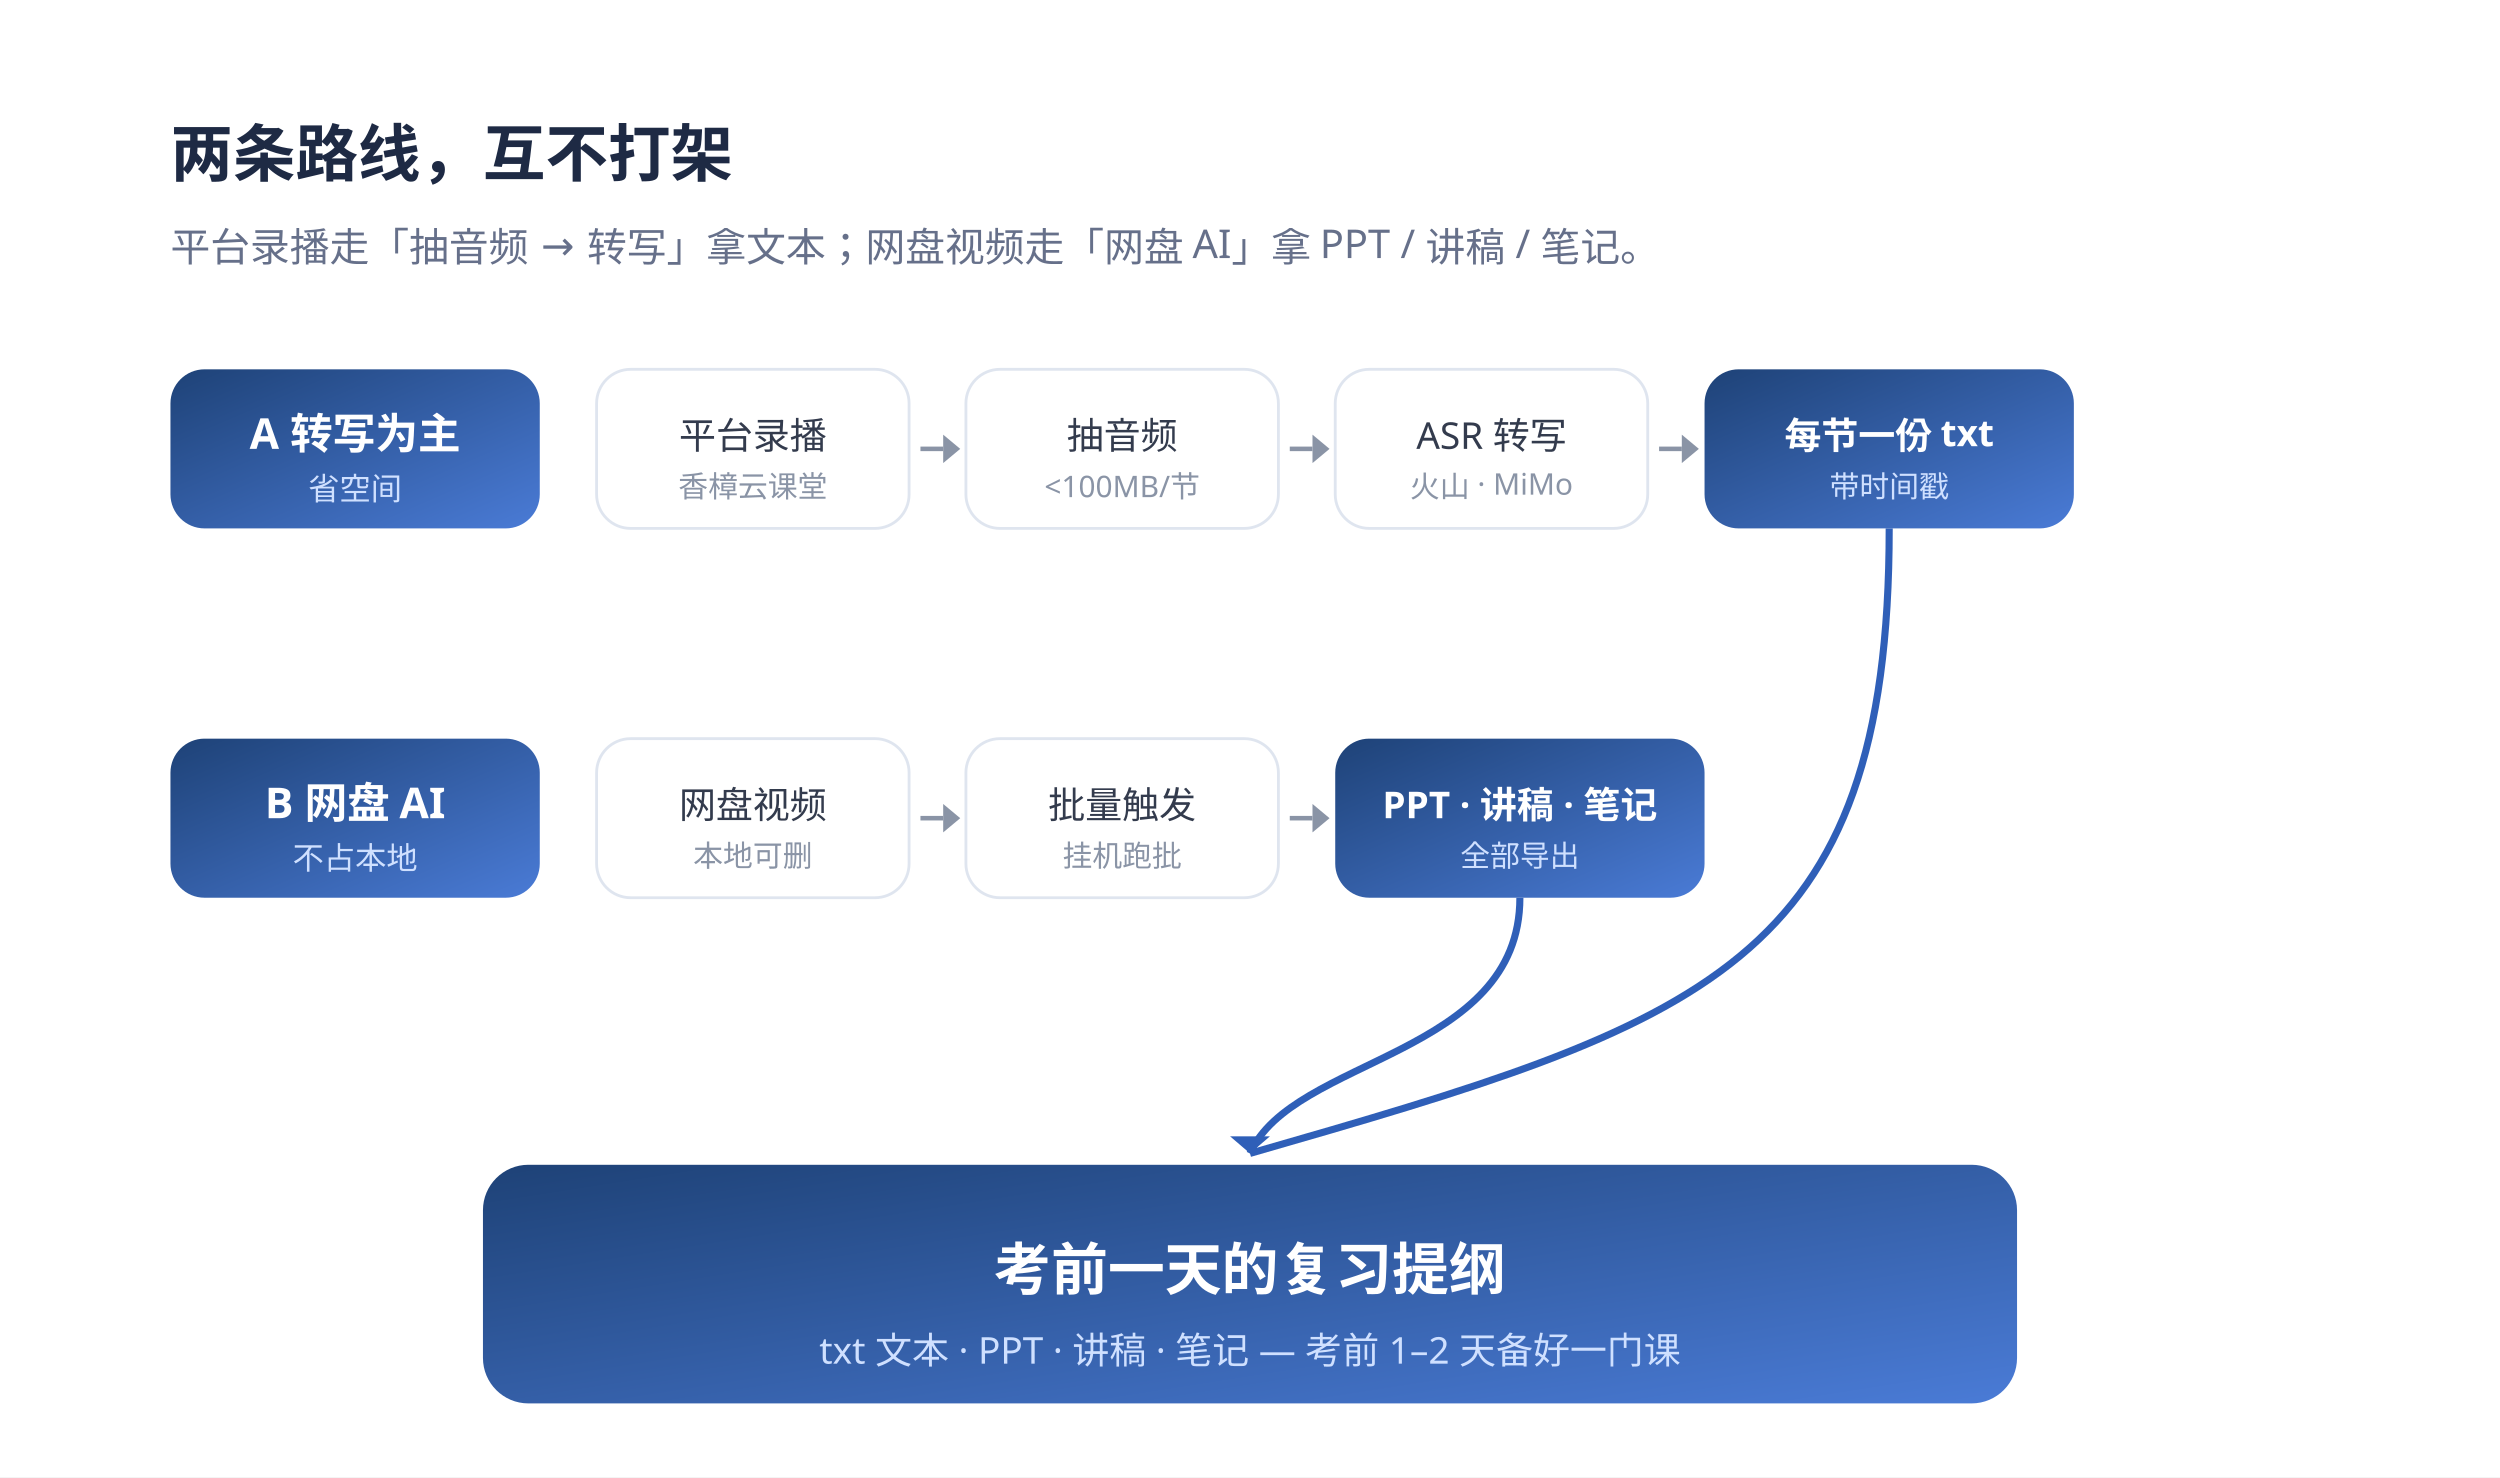
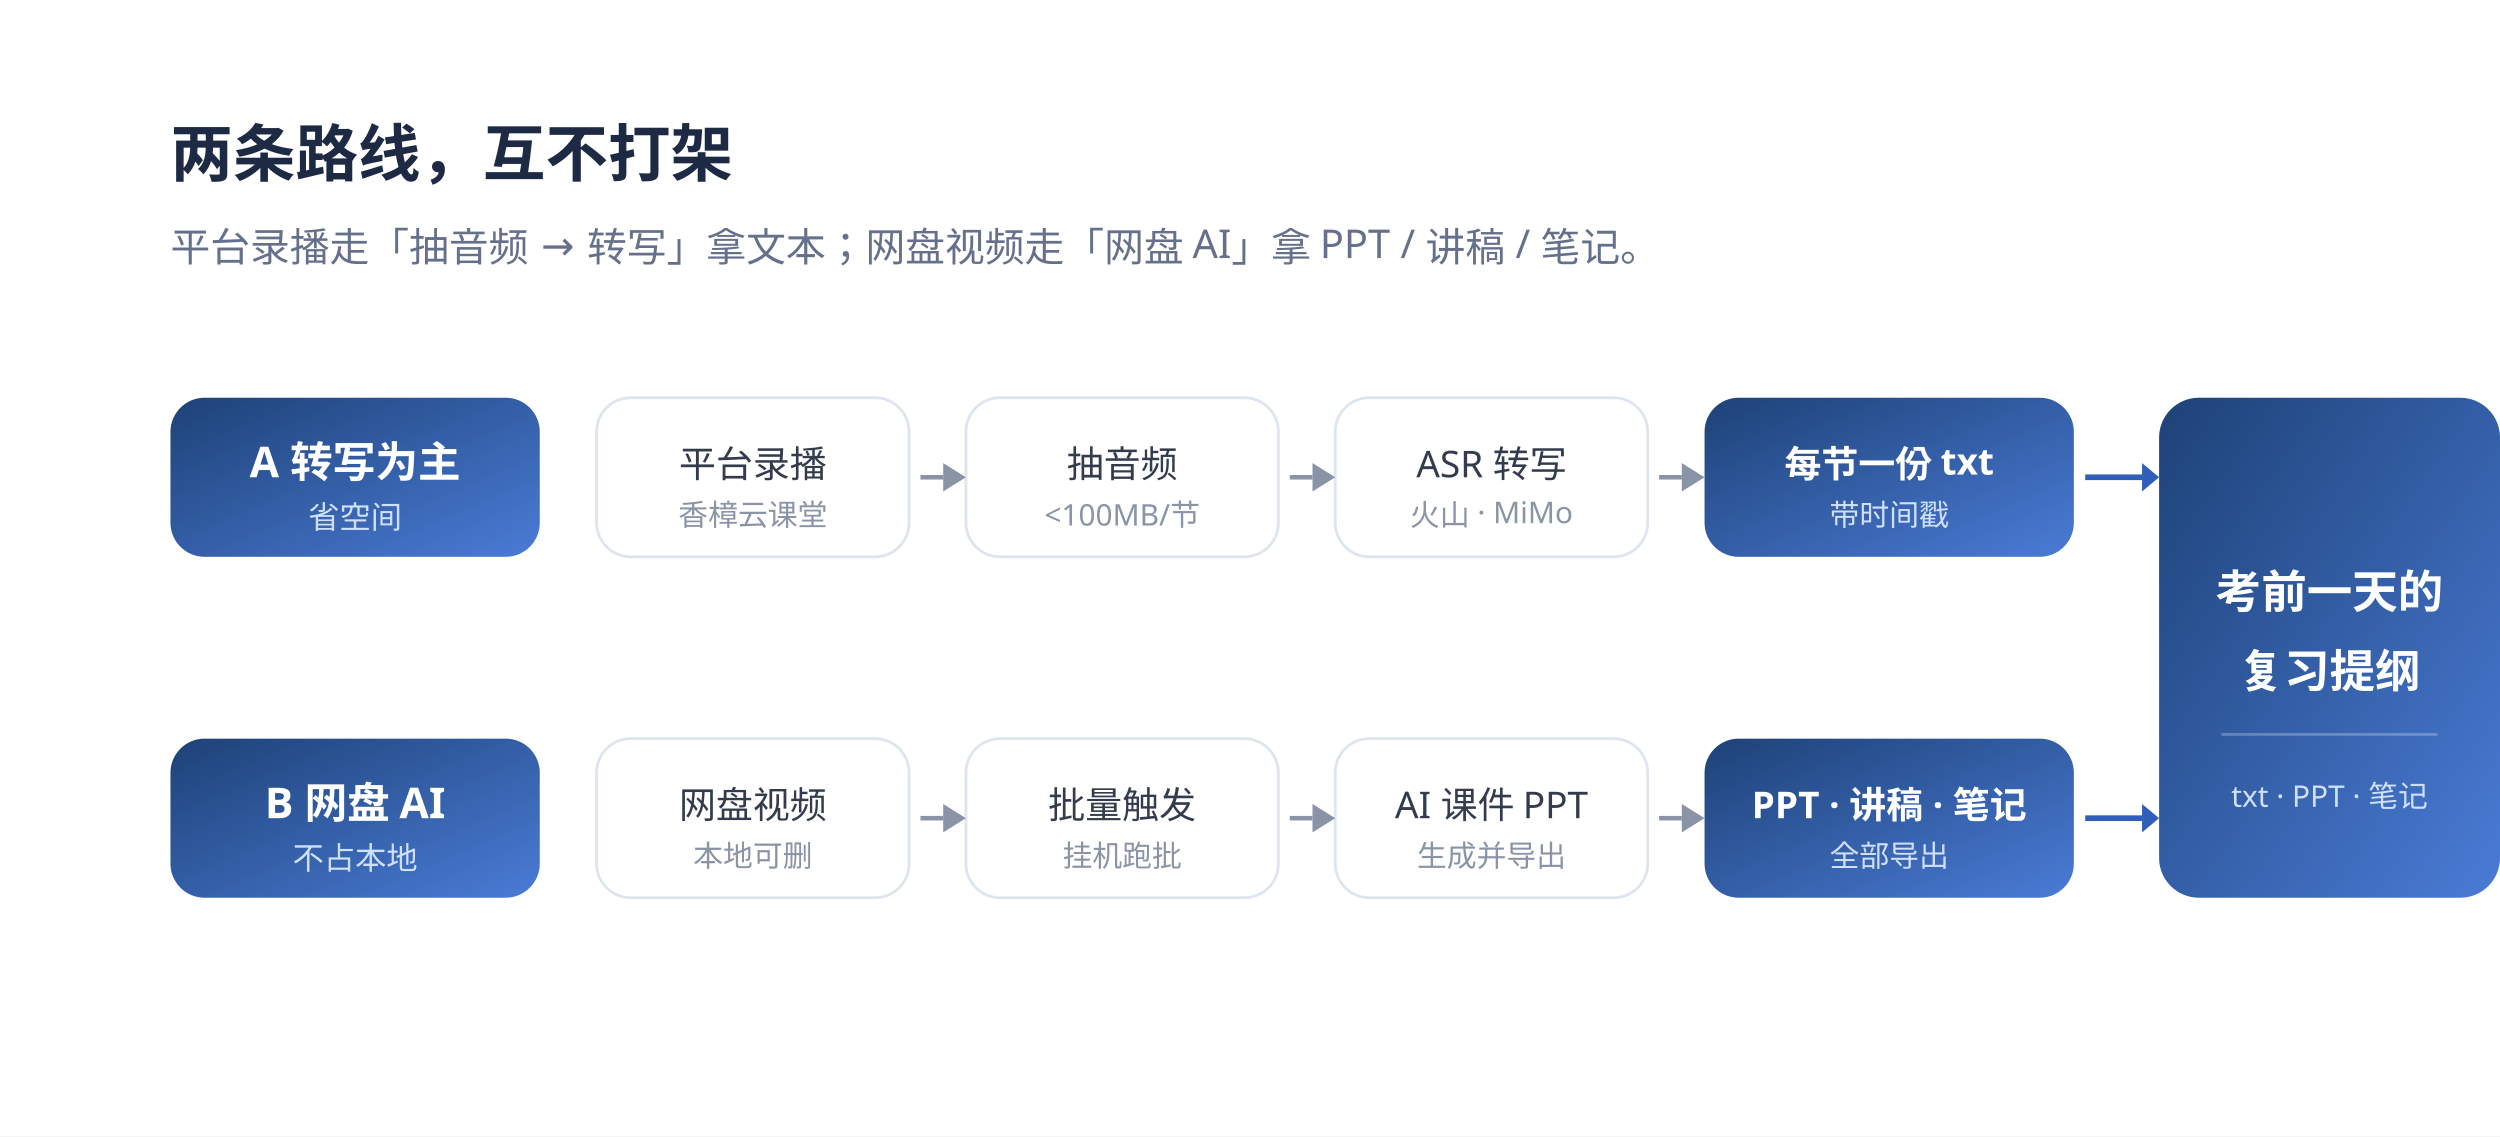
- <svg xmlns="http://www.w3.org/2000/svg" width="880" height="520" viewBox="0 0 880 520" font-family="PingFang SC, Microsoft YaHei, sans-serif">
+ <svg xmlns="http://www.w3.org/2000/svg" width="880" height="400" viewBox="0 0 880 400" font-family="PingFang SC, Microsoft YaHei, sans-serif">
  <defs>
    <linearGradient id="accent" x1="0" y1="0" x2="1" y2="1">
      <stop offset="0" stop-color="#1e4277" />
      <stop offset="1" stop-color="#4a7bd6" />
    </linearGradient>
  </defs>
-   <rect width="880" height="520" fill="#ffffff" />
+   <rect width="880" height="400" fill="#ffffff" />
  <text x="60" y="62" font-size="22" font-weight="700" fill="#1e2a44">两条路线，互不打架</text>
  <text x="60" y="92" font-size="14" fill="#66708a">平台录播走「抽音频 → 转写」拿文本；网盘视频走「网盘 AI」拿 PPT / 讲稿 / 笔记。</text>
-   <rect x="60" y="130" width="130" height="56" rx="12" fill="url(#accent)" />
-   <text x="125" y="158" font-size="15" font-weight="700" fill="#ffffff" text-anchor="middle">A 转写为主</text>
-   <text x="125" y="176" font-size="11" fill="#cfe0ff" text-anchor="middle">省空间</text>
+   <rect x="60" y="140" width="130" height="56" rx="12" fill="url(#accent)" />
+   <text x="125" y="168" font-size="15" font-weight="700" fill="#ffffff" text-anchor="middle">A 转写为主</text>
+   <text x="125" y="186" font-size="11" fill="#cfe0ff" text-anchor="middle">省空间</text>
  <g font-size="13" fill="#333b4d">
-     <rect x="210" y="130" width="110" height="56" rx="12" fill="#ffffff" stroke="#dfe5ef" />
-     <text x="265" y="158" text-anchor="middle">平台录播</text>
-     <text x="265" y="175" font-size="10.5" fill="#8a94a6" text-anchor="middle">香樟云课堂</text>
-     <rect x="340" y="130" width="110" height="56" rx="12" fill="#ffffff" stroke="#dfe5ef" />
-     <text x="395" y="158" text-anchor="middle">抽音频</text>
-     <text x="395" y="175" font-size="10.5" fill="#8a94a6" text-anchor="middle">&lt;100MB/节</text>
-     <rect x="470" y="130" width="110" height="56" rx="12" fill="#ffffff" stroke="#dfe5ef" />
-     <text x="525" y="158" text-anchor="middle">ASR 转写</text>
-     <text x="525" y="175" font-size="10.5" fill="#8a94a6" text-anchor="middle">火山 · MiMo</text>
+     <rect x="210" y="140" width="110" height="56" rx="12" fill="#ffffff" stroke="#dfe5ef" />
+     <text x="265" y="168" text-anchor="middle">平台录播</text>
+     <text x="265" y="185" font-size="10.5" fill="#8a94a6" text-anchor="middle">香樟云课堂</text>
+     <rect x="340" y="140" width="110" height="56" rx="12" fill="#ffffff" stroke="#dfe5ef" />
+     <text x="395" y="168" text-anchor="middle">抽音频</text>
+     <text x="395" y="185" font-size="10.5" fill="#8a94a6" text-anchor="middle">&lt;100MB/节</text>
+     <rect x="470" y="140" width="110" height="56" rx="12" fill="#ffffff" stroke="#dfe5ef" />
+     <text x="525" y="168" text-anchor="middle">ASR 转写</text>
+     <text x="525" y="185" font-size="10.5" fill="#8a94a6" text-anchor="middle">火山 · MiMo</text>
  </g>
-   <rect x="600" y="130" width="130" height="56" rx="12" fill="url(#accent)" />
-   <text x="665" y="158" font-size="13" font-weight="600" fill="#ffffff" text-anchor="middle">每节一份 txt</text>
-   <text x="665" y="175" font-size="10.5" fill="#cfe0ff" text-anchor="middle">带时间戳</text>
+   <rect x="600" y="140" width="130" height="56" rx="12" fill="url(#accent)" />
+   <text x="665" y="168" font-size="13" font-weight="600" fill="#ffffff" text-anchor="middle">每节一份 txt</text>
+   <text x="665" y="185" font-size="10.5" fill="#cfe0ff" text-anchor="middle">带时间戳</text>
  <g stroke="#8a94a6" stroke-width="1.6" fill="none">
-     <path d="M 324 158 L 332 158" />
-     <path d="M 454 158 L 462 158" />
-     <path d="M 584 158 L 592 158" />
+     <path d="M 324 168 L 332 168" />
+     <path d="M 454 168 L 462 168" />
+     <path d="M 584 168 L 592 168" />
  </g>
  <g fill="#8a94a6">
-     <path d="M 332 153 L 332 163 L 338 158 Z" />
-     <path d="M 462 153 L 462 163 L 468 158 Z" />
-     <path d="M 592 153 L 592 163 L 598 158 Z" />
+     <path d="M 332 163 L 332 173 L 340 168 Z" />
+     <path d="M 462 163 L 462 173 L 470 168 Z" />
+     <path d="M 592 163 L 592 173 L 600 168 Z" />
  </g>
  <rect x="60" y="260" width="130" height="56" rx="12" fill="url(#accent)" />
  <text x="125" y="288" font-size="15" font-weight="700" fill="#ffffff" text-anchor="middle">B 网盘 AI</text>
  <text x="125" y="306" font-size="11" fill="#cfe0ff" text-anchor="middle">不占本地</text>
  <g font-size="13" fill="#333b4d">
    <rect x="210" y="260" width="110" height="56" rx="12" fill="#ffffff" stroke="#dfe5ef" />
    <text x="265" y="288" text-anchor="middle">网盘视频</text>
    <text x="265" y="305" font-size="10.5" fill="#8a94a6" text-anchor="middle">本地可删</text>
    <rect x="340" y="260" width="110" height="56" rx="12" fill="#ffffff" stroke="#dfe5ef" />
    <text x="395" y="288" text-anchor="middle">批量触发</text>
    <text x="395" y="305" font-size="10.5" fill="#8a94a6" text-anchor="middle">挂机跑批</text>
+     <rect x="470" y="260" width="110" height="56" rx="12" fill="#ffffff" stroke="#dfe5ef" />
+     <text x="525" y="288" text-anchor="middle">AI 课件 PPT</text>
+     <text x="525" y="305" font-size="10.5" fill="#8a94a6" text-anchor="middle">生成并导出</text>
  </g>
-   <rect x="470" y="260" width="130" height="56" rx="12" fill="url(#accent)" />
-   <text x="535" y="288" font-size="13" font-weight="600" fill="#ffffff" text-anchor="middle">PPT · 讲稿 · 笔记</text>
-   <text x="535" y="305" font-size="10.5" fill="#cfe0ff" text-anchor="middle">全部导出</text>
+   <rect x="600" y="260" width="130" height="56" rx="12" fill="url(#accent)" />
+   <text x="665" y="288" font-size="13" font-weight="600" fill="#ffffff" text-anchor="middle">PPT · 讲稿 · 笔记</text>
+   <text x="665" y="305" font-size="10.5" fill="#cfe0ff" text-anchor="middle">全部导出</text>
  <g stroke="#8a94a6" stroke-width="1.6" fill="none">
    <path d="M 324 288 L 332 288" />
    <path d="M 454 288 L 462 288" />
+     <path d="M 584 288 L 592 288" />
  </g>
  <g fill="#8a94a6">
-     <path d="M 332 283 L 332 293 L 338 288 Z" />
-     <path d="M 462 283 L 462 293 L 468 288 Z" />
+     <path d="M 332 283 L 332 293 L 340 288 Z" />
+     <path d="M 462 283 L 462 293 L 470 288 Z" />
+     <path d="M 592 283 L 592 293 L 600 288 Z" />
  </g>
-   <path d="M 665 186 C 665 340, 600 360, 440 406" stroke="#2f5fb8" stroke-width="2.5" fill="none" />
-   <path d="M 535 316 C 535 372, 455 372, 440 406" stroke="#2f5fb8" stroke-width="2.5" fill="none" />
-   <path d="M 433 400 L 447 400 L 440 406 Z" fill="#2f5fb8" />
-   <rect x="170" y="410" width="540" height="84" rx="16" fill="url(#accent)" />
-   <text x="440" y="454" font-size="20" font-weight="700" fill="#ffffff" text-anchor="middle">考前一天的复习提纲</text>
-   <text x="440" y="480" font-size="13" fill="#cfe0ff" text-anchor="middle">txt 文本 · PPT · 讲稿 · 笔记 — 考前 1–2 天备好一门课</text>
+   <rect x="760" y="140" width="120" height="176" rx="14" fill="url(#accent)" />
+   <text x="820" y="214" font-size="16" font-weight="700" fill="#ffffff" text-anchor="middle">考前一天的</text>
+   <text x="820" y="242" font-size="16" font-weight="700" fill="#ffffff" text-anchor="middle">复习提纲</text>
+   <rect x="782" y="258" width="76" height="1" fill="#ffffff" opacity="0.25" />
+   <text x="820" y="284" font-size="10.5" fill="#cfe0ff" text-anchor="middle">txt · PPT · 笔记</text>
+   <g stroke="#2f5fb8" stroke-width="2" fill="none">
+     <path d="M 734 168 L 754 168" />
+     <path d="M 734 288 L 754 288" />
+   </g>
+   <path d="M 754 163 L 754 173 L 760 168 Z" fill="#2f5fb8" />
+   <path d="M 754 283 L 754 293 L 760 288 Z" fill="#2f5fb8" />
</svg>
